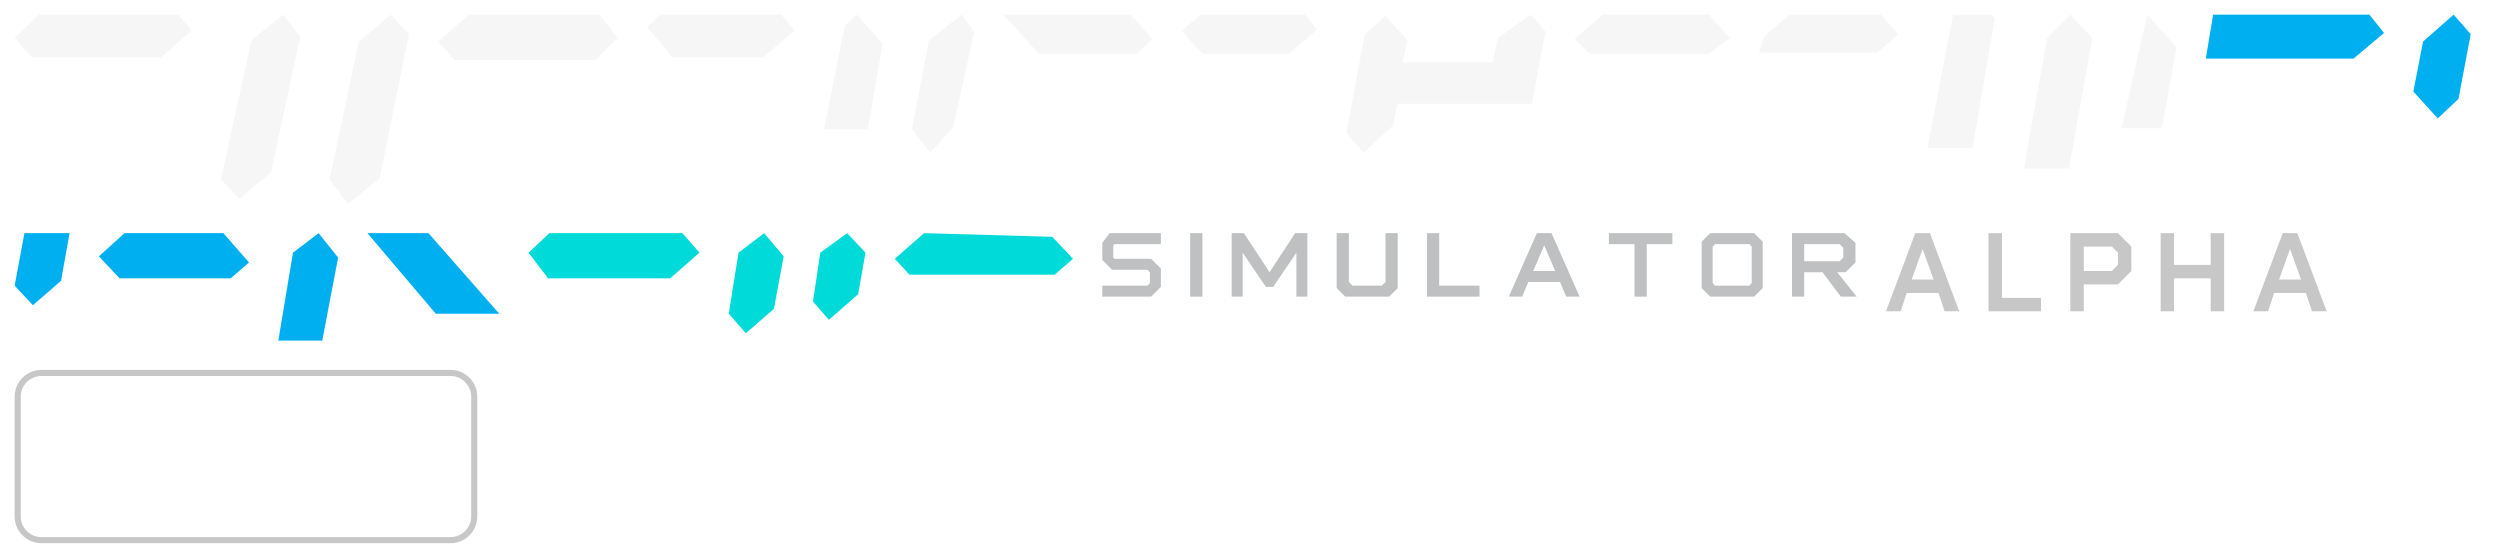
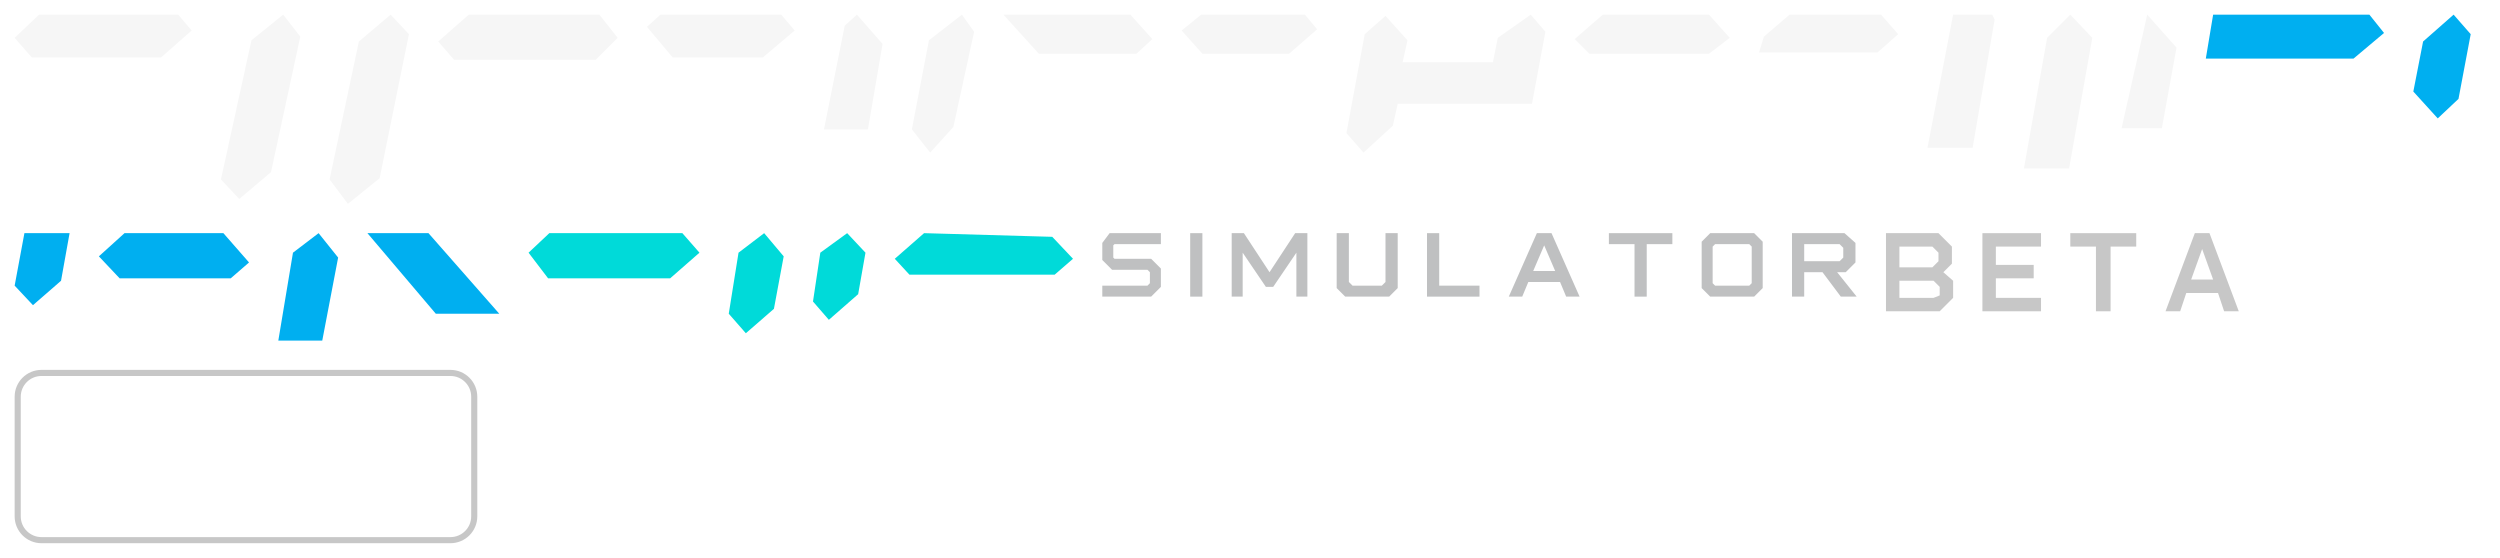
<svg xmlns="http://www.w3.org/2000/svg" width="4096" height="914" viewBox="0 0 2048 457">
  <g transform="translate(-159 -301)">
    <path id="O-top" d="M171 332 L191 313 L305 313 L316 326 L291 348 L185 348 Z" fill="#F6F6F6" fill-rule="evenodd" />
  </g>
  <g transform="translate(66 -322)">
    <path id="O-left" d="M166 334 L180 352 L156 463 L130 485 L115 469 L140 355 Z" fill="#F6F6F6" fill-rule="evenodd" />
  </g>
  <g transform="translate(1 -318)">
    <path id="O-right" d="M319 330 L334 346 L310 464 L284 485 L269 465 L293 352 Z" fill="#F6F6F6" fill-rule="evenodd" />
  </g>
  <g transform="translate(226 -456)">
    <path id="O-bottom" d="M133 490 L158 468 L265 468 L280 487 L262 505 L146 505 Z" fill="#F6F6F6" fill-rule="evenodd" />
  </g>
  <g transform="translate(165 -346)">
    <path id="p-top" d="M365 368 L376 358 L475 358 L486 371 L460 393 L386 393 Z" fill="#F6F6F6" fill-rule="evenodd" />
  </g>
  <g transform="translate(342 -360)">
    <path id="p-left" d="M360 372 L381 396 L369 466 L333 466 L350 381 Z" fill="#F6F6F6" fill-rule="evenodd" />
  </g>
  <g transform="translate(297 -364)">
    <path id="p-right" d="M491 376 L501 390 L484 468 L465 489 L450 470 L464 397 Z" fill="#F6F6F6" fill-rule="evenodd" />
  </g>
  <g transform="translate(484 -461)">
    <path id="p-bottom" d="M338 473 L367 505 L447 505 L460 493 L442 473 Z" fill="#F6F6F6" fill-rule="evenodd" />
  </g>
  <g transform="translate(434 -347)">
    <path id="e-top" d="M534 372 L550 359 L635 359 L645 371 L622 391 L551 391 Z" fill="#F6F6F6" fill-rule="evenodd" />
  </g>
  <g transform="translate(606 -364)">
    <path id="e-middle" d="M529 377 L547 397 L543 415 L617 415 L621 395 L648 376 L660 390 L649 449 L539 449 L535 467 L511 489 L497 473 L512 392 Z" fill="#F6F6F6" fill-rule="evenodd" />
  </g>
  <g transform="translate(777 -461)">
    <path id="e-bottom" d="M513 493 L536 473 L623 473 L640 492 L623 505 L525 505 Z" fill="#F6F6F6" fill-rule="evenodd" />
  </g>
  <g transform="translate(768 -347)">
    <path id="n-top" d="M673 390 L677 377 L698 359 L773 359 L787 375 L770 390 Z" fill="#F6F6F6" fill-rule="evenodd" />
  </g>
  <g transform="translate(926 -384)">
    <path id="n-left" d="M674 396 L706 396 L708 400 L690 505 L653 505 Z" fill="#F6F6F6" fill-rule="evenodd" />
  </g>
  <g transform="translate(906 -367)">
    <path id="n-right" d="M790 379 L808 398 L789 505 L752 505 L771 398 Z" fill="#F6F6F6" fill-rule="evenodd" />
  </g>
  <g transform="translate(1426 -469)">
    <path id="p-tail" d="M333 481 L357 508 L345 574 L312 574 Z" fill="#F6F6F6" fill-rule="evenodd" />
  </g>
  <g transform="translate(976 -301)">
    <path id="R-top" d="M831 349 L952 349 L977 328 L965 313 L837 313 Z" fill="#00AFF0" fill-rule="evenodd" />
  </g>
  <g transform="translate(1030 -319)">
    <path id="R-right" d="M947 394 L967 416 L984 400 L994 347 L980 331 L955 353 Z" fill="#00AFF0" fill-rule="evenodd" />
  </g>
  <g transform="translate(-811 -164)">
    <path id="R-upper-left" d="M823 398 L838 414 L861 394 L868 355 L831 355 Z" fill="#00AFF0" fill-rule="evenodd" />
  </g>
  <g transform="translate(-762 -206)">
    <path id="R-middle" d="M843 416 L860 434 L951 434 L966 421 L945 397 L864 397 Z" fill="#00AFF0" fill-rule="evenodd" />
  </g>
  <g transform="translate(-578 -226)">
    <path id="R-lower-left" d="M806 505 L842 505 L855 437 L839 417 L818 433 Z" fill="#00AFF0" fill-rule="evenodd" />
  </g>
  <g transform="translate(-576 -248)">
    <path id="R-leg" d="M877 439 L933 505 L985 505 L927 439 Z" fill="#00AFF0" fill-rule="evenodd" />
  </g>
  <g transform="translate(-600 -122)">
    <path id="C-top" d="M1033 329 L1050 313 L1159 313 L1173 329 L1149 350 L1049 350 Z" fill="#00DAD9" fill-rule="evenodd" />
  </g>
  <g transform="translate(-404 -142)">
    <path id="C-upper-left" d="M1001 399 L1015 415 L1038 395 L1046 352 L1030 333 L1009 349 Z" fill="#00DAD9" fill-rule="evenodd" />
  </g>
  <g transform="translate(-324 -226)">
    <path id="C-lower-left" d="M990 473 L1003 488 L1027 467 L1033 433 L1018 417 L996 433 Z" fill="#00DAD9" fill-rule="evenodd" />
  </g>
  <g transform="translate(-275 -280)">
    <path id="C-bottom" d="M1008 492 L1020 505 L1139 505 L1154 492 L1137 474 L1032 471 Z" fill="#00DAD9" fill-rule="evenodd" />
  </g>
  <g transform="translate(509 -358)">
    <path id="SIMULATOR-S" d="M400 549 L442 549 L442 558 L404 558 L403 559 L403 569 L404 570 L434 570 L442 578 L442 593 L434 601 L394 601 L394 592 L431 592 L433 590 L433 581 L431 579 L402 579 L394 571 L394 557 Z" fill="#BFC0C1" fill-rule="evenodd" />
  </g>
  <g transform="translate(497 -358)">
    <path id="SIMULATOR-I" d="M478 549 L488 549 L488 601 L478 601 Z" fill="#BFC0C1" fill-rule="evenodd" />
  </g>
  <g transform="translate(483 -358)">
    <path id="SIMULATOR-M" d="M526 601 L526 549 L536 549 L557 581 L578 549 L588 549 L588 601 L579 601 L579 565 L560 593 L554 593 L535 565 L535 601 Z" fill="#BFC0C1" fill-rule="evenodd" />
  </g>
  <g transform="translate(470 -358)">
    <path id="SIMULATOR-U" d="M625 549 L635 549 L635 589 L638 592 L662 592 L665 589 L665 549 L675 549 L675 594 L668 601 L632 601 L625 594 Z" fill="#BFC0C1" fill-rule="evenodd" />
  </g>
  <g transform="translate(456 -358)">
    <path id="SIMULATOR-L" d="M713 549 L723 549 L723 592 L756 592 L756 601 L713 601 Z" fill="#BFC0C1" fill-rule="evenodd" />
  </g>
  <g transform="translate(449 -358)">
    <path id="SIMULATOR-A" d="M787 601 L810 549 L822 549 L845 601 L834 601 L829 589 L803 589 L798 601 Z M807 580 L825 580 L816 559 Z" fill="#BFC0C1" fill-rule="evenodd" />
  </g>
  <g transform="translate(449 -358)">
    <path id="SIMULATOR-T" d="M869 549 L921 549 L921 558 L900 558 L900 601 L890 601 L890 558 L869 558 Z" fill="#BFC0C1" fill-rule="evenodd" />
  </g>
  <g transform="translate(439 -358)">
    <path id="SIMULATOR-O" d="M962 549 L998 549 L1005 556 L1005 594 L998 601 L962 601 L955 594 L955 556 Z M966 558 L994 558 L996 560 L996 590 L994 592 L966 592 L964 590 L964 560 Z" fill="#BFC0C1" fill-rule="evenodd" />
  </g>
  <g transform="translate(425 -358)">
    <path id="SIMULATOR-R" d="M1043 549 L1086 549 L1095 557 L1095 573 L1087 581 L1080 581 L1096 601 L1083 601 L1068 581 L1053 581 L1053 601 L1043 601 Z M1053 558 L1082 558 L1085 561 L1085 569 L1082 572 L1053 572 Z" fill="#BFC0C1" fill-rule="evenodd" />
  </g>
+   <g transform="translate(280 -211)">
+     <path id="BETA-B" d="M1265 402 L1308 402 L1319 413 L1319 427 L1312 434 L1320 441 L1320 455 L1309 466 L1265 466 Z M1276 413 L1303 413 L1308 418 L1308 425 L1303 430 L1276 430 Z M1276 441 L1304 441 L1309 446 L1309 453 L1304 455 L1276 455 Z" fill="#C7C7C7" fill-rule="evenodd" />
+   </g>
+   <g transform="translate(292 -211)">
+     <path id="BETA-E" d="M1332 402 L1380 402 L1380 413 L1343 413 L1343 428 L1374 428 L1374 439 L1343 439 L1343 455 L1380 455 L1380 466 L1332 466 Z" fill="#C7C7C7" fill-rule="evenodd" />
+   </g>
  <g transform="translate(305 -211)">
-     <path id="ALPHA-A-first" d="M1240 466 L1264 402 L1276 402 L1300 466 L1288 466 L1283 451 L1257 451 L1252 466 Z M1261 440 L1279 440 L1270 415 Z" fill="#C7C7C7" fill-rule="evenodd" />
+     <path id="BETA-T" d="M1391 402 L1445 402 L1445 413 L1424 413 L1424 466 L1412 466 L1412 413 L1391 413 Z" fill="#C7C7C7" fill-rule="evenodd" />
  </g>
-   <g transform="translate(320 -211)">
-     <path id="ALPHA-L" d="M1309 402 L1320 402 L1320 455 L1352 455 L1352 466 L1309 466 Z" fill="#C7C7C7" fill-rule="evenodd" />
-   </g>
-   <g transform="translate(334 -211)">
-     <path id="ALPHA-P" d="M1362 402 L1401 402 L1412 413 L1412 433 L1401 444 L1373 444 L1373 466 L1362 466 Z M1373 413 L1396 413 L1401 418 L1401 428 L1396 433 L1373 433 Z" fill="#C7C7C7" fill-rule="evenodd" />
-   </g>
-   <g transform="translate(348 -211)">
-     <path id="ALPHA-H" d="M1422 402 L1433 402 L1433 428 L1463 428 L1463 402 L1474 402 L1474 466 L1463 466 L1463 439 L1433 439 L1433 466 L1422 466 Z" fill="#C7C7C7" fill-rule="evenodd" />
-   </g>
-   <g transform="translate(364 -211)">
-     <path id="ALPHA-A-last" d="M1482 466 L1506 402 L1518 402 L1542 466 L1530 466 L1525 451 L1499 451 L1494 466 Z M1503 440 L1521 440 L1512 415 Z" fill="#C7C7C7" fill-rule="evenodd" />
+   <g transform="translate(321 -211)">
+     <path id="BETA-A" d="M1453 466 L1477 402 L1489 402 L1513 466 L1501 466 L1496 451 L1470 451 L1465 466 Z M1474 440 L1492 440 L1483 415 Z" fill="#C7C7C7" fill-rule="evenodd" />
  </g>
  <g transform="translate(-1189 -59)">
-     <path id="ALPHA-frame" d="M1223 362 L1558 362 C1570.15 362 1580 371.85 1580 384 L1580 482 C1580 494.15 1570.15 504 1558 504 L1223 504 C1210.85 504 1201 494.15 1201 482 L1201 384 C1201 371.85 1210.85 362 1223 362 Z M1223 367 L1558 367 C1567.39 367 1575 374.61 1575 384 L1575 482 C1575 491.39 1567.39 499 1558 499 L1223 499 C1213.61 499 1206 491.39 1206 482 L1206 384 C1206 374.61 1213.61 367 1223 367 Z" fill="#C7C7C7" fill-rule="evenodd" />
+     <path id="BETA-frame" d="M1223 362 L1558 362 C1570.15 362 1580 371.85 1580 384 L1580 482 C1580 494.15 1570.15 504 1558 504 L1223 504 C1210.85 504 1201 494.15 1201 482 L1201 384 C1201 371.85 1210.85 362 1223 362 Z M1223 367 L1558 367 C1567.39 367 1575 374.61 1575 384 L1575 482 C1575 491.39 1567.39 499 1558 499 L1223 499 C1213.61 499 1206 491.39 1206 482 L1206 384 C1206 374.61 1213.61 367 1223 367 Z" fill="#C7C7C7" fill-rule="evenodd" />
  </g>
</svg>
